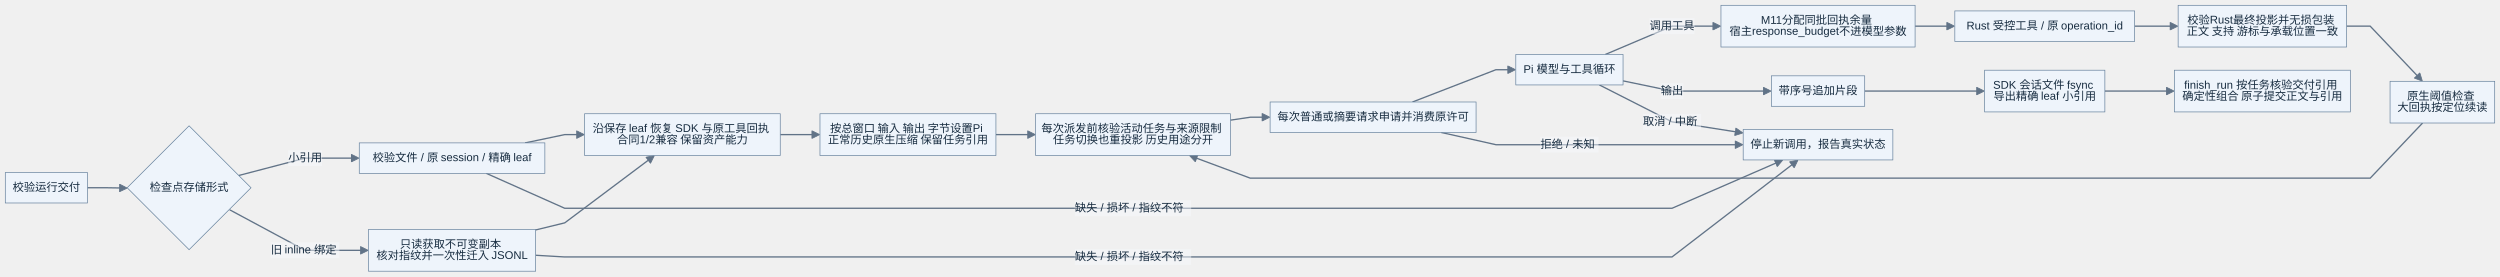
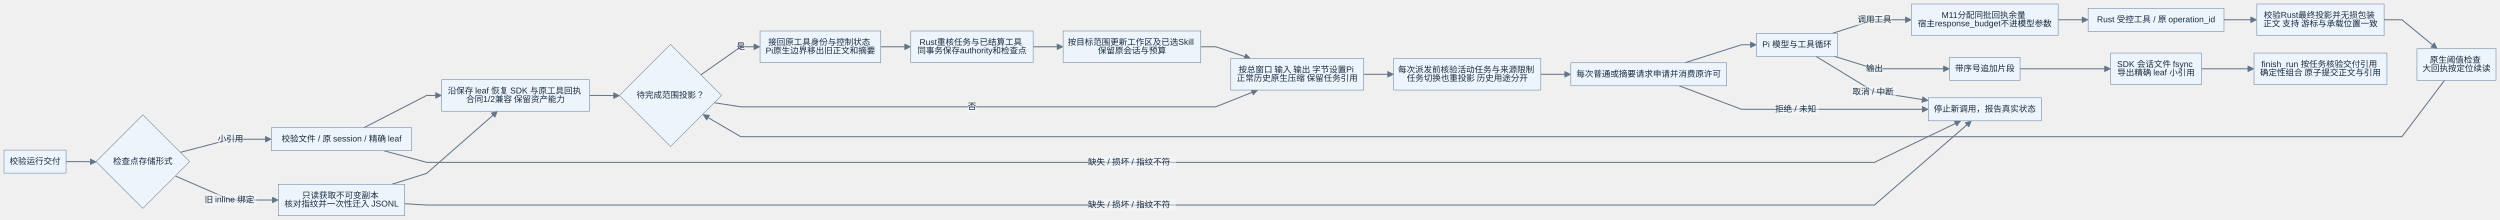
- <svg xmlns="http://www.w3.org/2000/svg" aria-roledescription="flowchart-v2" role="graphics-document document" viewBox="-8 -8 3774.891 417.5" height="417.5" width="3774.891" id="diagramF11">
+ <svg xmlns="http://www.w3.org/2000/svg" aria-roledescription="flowchart-v2" role="graphics-document document" viewBox="-8 -8 4996.766 439.25" height="439.25" width="4996.766" id="diagramF11">
  <style>#diagramF11{font-family:PingFang SC,Microsoft YaHei,Arial,sans-serif;font-size:17px;fill:#172c40;}#diagramF11 .error-icon{fill:#ffffff;}#diagramF11 .error-text{fill:#000000;stroke:#000000;}#diagramF11 .edge-thickness-normal{stroke-width:2px;}#diagramF11 .edge-thickness-thick{stroke-width:3.5px;}#diagramF11 .edge-pattern-solid{stroke-dasharray:0;}#diagramF11 .edge-pattern-dashed{stroke-dasharray:3;}#diagramF11 .edge-pattern-dotted{stroke-dasharray:2;}#diagramF11 .marker{fill:#617387;stroke:#617387;}#diagramF11 .marker.cross{stroke:#617387;}#diagramF11 svg{font-family:PingFang SC,Microsoft YaHei,Arial,sans-serif;font-size:17px;}#diagramF11 .label{font-family:PingFang SC,Microsoft YaHei,Arial,sans-serif;color:#172c40;}#diagramF11 .cluster-label text{fill:#000000;}#diagramF11 .cluster-label span,#diagramF11 p{color:#000000;}#diagramF11 .label text,#diagramF11 span,#diagramF11 p{fill:#172c40;color:#172c40;}#diagramF11 .node rect,#diagramF11 .node circle,#diagramF11 .node ellipse,#diagramF11 .node polygon,#diagramF11 .node path{fill:#eef4fb;stroke:#607c99;stroke-width:1px;}#diagramF11 .flowchart-label text{text-anchor:middle;}#diagramF11 .node .katex path{fill:#000;stroke:#000;stroke-width:1px;}#diagramF11 .node .label{text-align:center;}#diagramF11 .node.clickable{cursor:pointer;}#diagramF11 .arrowheadPath{fill:#0b0b0b;}#diagramF11 .edgePath .path{stroke:#617387;stroke-width:2.0px;}#diagramF11 .flowchart-link{stroke:#617387;fill:none;}#diagramF11 .edgeLabel{background-color:#f5f8fb;text-align:center;}#diagramF11 .edgeLabel rect{opacity:0.5;background-color:#f5f8fb;fill:#f5f8fb;}#diagramF11 .labelBkg{background-color:rgba(245, 248, 251, 0.5);}#diagramF11 .cluster rect{fill:#f7f9fc;stroke:#bccbd9;stroke-width:1px;}#diagramF11 .cluster text{fill:#000000;}#diagramF11 .cluster span,#diagramF11 p{color:#000000;}#diagramF11 div.mermaidTooltip{position:absolute;text-align:center;max-width:200px;padding:2px;font-family:PingFang SC,Microsoft YaHei,Arial,sans-serif;font-size:12px;background:#ffffff;border:1px solid hsl(0, 0%, 90%);border-radius:2px;pointer-events:none;z-index:100;}#diagramF11 .flowchartTitleText{text-anchor:middle;font-size:18px;fill:#172c40;}#diagramF11 :root{--mermaid-font-family:PingFang SC,Microsoft YaHei,Arial,sans-serif;}</style>
  <g>
    <marker orient="auto" markerHeight="12" markerWidth="12" markerUnits="userSpaceOnUse" refY="5" refX="6" viewBox="0 0 10 10" class="marker flowchart" id="diagramF11_flowchart-pointEnd">
      <path style="stroke-width: 1; stroke-dasharray: 1, 0;" class="arrowMarkerPath" d="M 0 0 L 10 5 L 0 10 z" />
    </marker>
    <marker orient="auto" markerHeight="12" markerWidth="12" markerUnits="userSpaceOnUse" refY="5" refX="4.5" viewBox="0 0 10 10" class="marker flowchart" id="diagramF11_flowchart-pointStart">
      <path style="stroke-width: 1; stroke-dasharray: 1, 0;" class="arrowMarkerPath" d="M 0 5 L 10 10 L 10 0 z" />
    </marker>
    <marker orient="auto" markerHeight="11" markerWidth="11" markerUnits="userSpaceOnUse" refY="5" refX="11" viewBox="0 0 10 10" class="marker flowchart" id="diagramF11_flowchart-circleEnd">
      <circle style="stroke-width: 1; stroke-dasharray: 1, 0;" class="arrowMarkerPath" r="5" cy="5" cx="5" />
    </marker>
    <marker orient="auto" markerHeight="11" markerWidth="11" markerUnits="userSpaceOnUse" refY="5" refX="-1" viewBox="0 0 10 10" class="marker flowchart" id="diagramF11_flowchart-circleStart">
      <circle style="stroke-width: 1; stroke-dasharray: 1, 0;" class="arrowMarkerPath" r="5" cy="5" cx="5" />
    </marker>
    <marker orient="auto" markerHeight="11" markerWidth="11" markerUnits="userSpaceOnUse" refY="5.2" refX="12" viewBox="0 0 11 11" class="marker cross flowchart" id="diagramF11_flowchart-crossEnd">
      <path style="stroke-width: 2; stroke-dasharray: 1, 0;" class="arrowMarkerPath" d="M 1,1 l 9,9 M 10,1 l -9,9" />
    </marker>
    <marker orient="auto" markerHeight="11" markerWidth="11" markerUnits="userSpaceOnUse" refY="5.2" refX="-1" viewBox="0 0 11 11" class="marker cross flowchart" id="diagramF11_flowchart-crossStart">
      <path style="stroke-width: 2; stroke-dasharray: 1, 0;" class="arrowMarkerPath" d="M 1,1 l 9,9 M 10,1 l -9,9" />
    </marker>
    <g class="root">
      <g class="clusters" />
      <g class="edgePaths">
-         <path marker-end="url(#diagramF11_flowchart-pointEnd)" style="fill:none;" class="edge-thickness-normal edge-pattern-solid flowchart-link LS-A LE-Storage" id="L-A-Storage-0" d="M124,275.5L154,275.5L179.201,275.913" />
-         <path marker-end="url(#diagramF11_flowchart-pointEnd)" style="fill:none;" class="edge-thickness-normal edge-pattern-solid flowchart-link LS-Storage LE-Open" id="L-Storage-Open-0" d="M352.48,256.98L452.734,230.75L529.169,230.75" />
-         <path marker-end="url(#diagramF11_flowchart-pointEnd)" style="fill:none;" class="edge-thickness-normal edge-pattern-solid flowchart-link LS-Storage LE-Read" id="L-Storage-Read-0" d="M338.743,308.757L452.734,370L543.067,370" />
-         <path marker-end="url(#diagramF11_flowchart-pointEnd)" style="fill:none;" class="edge-thickness-normal edge-pattern-solid flowchart-link LS-Open LE-B" id="L-Open-B-0" d="M784.816,207.75L844.719,195.25L869.419,195.25" />
-         <path marker-end="url(#diagramF11_flowchart-pointEnd)" style="fill:none;" class="edge-thickness-normal edge-pattern-solid flowchart-link LS-Read LE-B" id="L-Read-B-0" d="M800.82,339.209L844.719,328.5L976.173,229.93" />
-         <path marker-end="url(#diagramF11_flowchart-pointEnd)" style="fill:none;" class="edge-thickness-normal edge-pattern-solid flowchart-link LS-B LE-Capacity" id="L-B-Capacity-0" d="M1170.125,195.25L1200.125,195.25L1224.825,195.25" />
-         <path marker-end="url(#diagramF11_flowchart-pointEnd)" style="fill:none;" class="edge-thickness-normal edge-pattern-solid flowchart-link LS-Capacity LE-Scope" id="L-Capacity-Scope-0" d="M1495.797,195.25L1525.797,195.25L1550.497,195.25" />
-         <path marker-end="url(#diagramF11_flowchart-pointEnd)" style="fill:none;" class="edge-thickness-normal edge-pattern-solid flowchart-link LS-Scope LE-C" id="L-Scope-C-0" d="M1849.797,173.449L1879.797,169L1904.497,169" />
-         <path marker-end="url(#diagramF11_flowchart-pointEnd)" style="fill:none;" class="edge-thickness-normal edge-pattern-solid flowchart-link LS-C LE-D" id="L-C-D-0" d="M2124.76,146L2250.797,97.25L2275.497,97.25" />
-         <path marker-end="url(#diagramF11_flowchart-pointEnd)" style="fill:none;" class="edge-thickness-normal edge-pattern-solid flowchart-link LS-D LE-Budget" id="L-D-Budget-0" d="M2415.945,74.25L2516.648,31.5L2585.263,31.5" />
-         <path marker-end="url(#diagramF11_flowchart-pointEnd)" style="fill:none;" class="edge-thickness-normal edge-pattern-solid flowchart-link LS-Budget LE-E" id="L-Budget-E-0" d="M2883.703,31.5L2913.703,31.5L2938.403,31.5" />
-         <path marker-end="url(#diagramF11_flowchart-pointEnd)" style="fill:none;" class="edge-thickness-normal edge-pattern-solid flowchart-link LS-E LE-Visible" id="L-E-Visible-0" d="M3215.219,31.5L3245.219,31.5L3275.591,31.5" />
-         <path marker-end="url(#diagramF11_flowchart-pointEnd)" style="fill:none;" class="edge-thickness-normal edge-pattern-solid flowchart-link LS-Visible LE-Native" id="L-Visible-Native-0" d="M3535.219,31.5L3570.891,31.5L3646.319,110.907" />
-         <path marker-end="url(#diagramF11_flowchart-pointEnd)" style="fill:none;" class="edge-thickness-normal edge-pattern-solid flowchart-link LS-Native LE-Scope" id="L-Native-Scope-0" d="M3649.969,177.75L3570.891,261L3408.055,261L3245.219,261L3079.461,261L2913.703,261L2737.133,261L2516.648,261L2361.766,261L2250.797,261L2065.297,261L1879.797,261L1792.564,228.596" />
-         <path marker-end="url(#diagramF11_flowchart-pointEnd)" style="fill:none;" class="edge-thickness-normal edge-pattern-solid flowchart-link LS-D LE-F" id="L-D-F-0" d="M2442.734,114.109L2516.648,129.5L2661.333,129.5" />
-         <path marker-end="url(#diagramF11_flowchart-pointEnd)" style="fill:none;" class="edge-thickness-normal edge-pattern-solid flowchart-link LS-F LE-Sync" id="L-F-Sync-0" d="M2807.633,129.5L2913.703,129.5L2983.356,129.5" />
-         <path marker-end="url(#diagramF11_flowchart-pointEnd)" style="fill:none;" class="edge-thickness-normal edge-pattern-solid flowchart-link LS-Sync LE-G" id="L-Sync-G-0" d="M3170.266,129.5L3245.219,129.5L3269.919,129.5" />
-         <path marker-end="url(#diagramF11_flowchart-pointEnd)" style="fill:none;" class="edge-thickness-normal edge-pattern-solid flowchart-link LS-Open LE-H" id="L-Open-H-0" d="M726.249,253.75L844.719,306.5L1022.422,306.5L1200.125,306.5L1362.961,306.5L1525.797,306.5L1702.797,306.5L1879.797,306.5L2065.297,306.5L2250.797,306.5L2361.766,306.5L2516.648,306.5L2679.449,235.616" />
-         <path marker-end="url(#diagramF11_flowchart-pointEnd)" style="fill:none;" class="edge-thickness-normal edge-pattern-solid flowchart-link LS-Read LE-H" id="L-Read-H-0" d="M800.82,377.42L844.719,380L1022.422,380L1200.125,380L1362.961,380L1525.797,380L1702.797,380L1879.797,380L2065.297,380L2250.797,380L2361.766,380L2516.648,380L2703.013,236.73" />
-         <path marker-end="url(#diagramF11_flowchart-pointEnd)" style="fill:none;" class="edge-thickness-normal edge-pattern-solid flowchart-link LS-C LE-H" id="L-C-H-0" d="M2168.104,192L2250.797,210.5L2361.766,210.5L2516.648,210.5L2618.833,210.5" />
-         <path marker-end="url(#diagramF11_flowchart-pointEnd)" style="fill:none;" class="edge-thickness-normal edge-pattern-solid flowchart-link LS-D LE-H" id="L-D-H-0" d="M2407.001,120.25L2516.648,176L2618.897,191.999" />
+         <path marker-end="url(#diagramF11_flowchart-pointEnd)" style="fill:none;" class="edge-thickness-normal edge-pattern-solid flowchart-link LS-A LE-Storage" id="L-A-Storage-0" d="M124,315L154,315L179.201,315.413" />
+         <path marker-end="url(#diagramF11_flowchart-pointEnd)" style="fill:none;" class="edge-thickness-normal edge-pattern-solid flowchart-link LS-Storage LE-Open" id="L-Storage-Open-0" d="M352.48,296.48L452.734,270.25L529.169,270.25" />
+         <path marker-end="url(#diagramF11_flowchart-pointEnd)" style="fill:none;" class="edge-thickness-normal edge-pattern-solid flowchart-link LS-Storage LE-Read" id="L-Storage-Read-0" d="M343.022,343.978L452.734,391.75L543.067,391.75" />
+         <path marker-end="url(#diagramF11_flowchart-pointEnd)" style="fill:none;" class="edge-thickness-normal edge-pattern-solid flowchart-link LS-Open LE-B" id="L-Open-B-0" d="M719.312,247.25L844.719,182.75L869.419,182.75" />
+         <path marker-end="url(#diagramF11_flowchart-pointEnd)" style="fill:none;" class="edge-thickness-normal edge-pattern-solid flowchart-link LS-Read LE-B" id="L-Read-B-0" d="M775.231,360.25L844.719,338.5L982.496,217.743" />
+         <path marker-end="url(#diagramF11_flowchart-pointEnd)" style="fill:none;" class="edge-thickness-normal edge-pattern-solid flowchart-link LS-B LE-Projection" id="L-B-Projection-0" d="M1170.125,182.75L1200.125,182.75L1225.326,183.163" />
+         <path marker-end="url(#diagramF11_flowchart-pointEnd)" style="fill:none;" class="edge-thickness-normal edge-pattern-solid flowchart-link LS-Projection LE-Reset" id="L-Projection-Reset-0" d="M1392.903,141.528L1472.625,85.5L1505.825,85.5" />
+         <path marker-end="url(#diagramF11_flowchart-pointEnd)" style="fill:none;" class="edge-thickness-normal edge-pattern-solid flowchart-link LS-Reset LE-Refresh" id="L-Reset-Refresh-0" d="M1752.406,85.5L1782.406,85.5L1807.106,85.5" />
+         <path marker-end="url(#diagramF11_flowchart-pointEnd)" style="fill:none;" class="edge-thickness-normal edge-pattern-solid flowchart-link LS-Refresh LE-Assets" id="L-Refresh-Assets-0" d="M2056.906,85.5L2086.906,85.5L2111.606,85.5" />
+         <path marker-end="url(#diagramF11_flowchart-pointEnd)" style="fill:none;" class="edge-thickness-normal edge-pattern-solid flowchart-link LS-Assets LE-Capacity" id="L-Assets-Capacity-0" d="M2392,85.5L2422,85.5L2486.554,107.304" />
+         <path marker-end="url(#diagramF11_flowchart-pointEnd)" style="fill:none;" class="edge-thickness-normal edge-pattern-solid flowchart-link LS-Projection LE-Capacity" id="L-Projection-Capacity-0" d="M1420.411,197.464L1472.625,205.5L1631.766,205.5L1782.406,205.5L1934.656,205.5L2086.906,205.5L2254.453,205.5L2422,205.5L2501.001,173.965" />
+         <path marker-end="url(#diagramF11_flowchart-pointEnd)" style="fill:none;" class="edge-thickness-normal edge-pattern-solid flowchart-link LS-Capacity LE-Scope" id="L-Capacity-Scope-0" d="M2717.672,140.5L2747.672,140.5L2772.372,140.5" />
+         <path marker-end="url(#diagramF11_flowchart-pointEnd)" style="fill:none;" class="edge-thickness-normal edge-pattern-solid flowchart-link LS-Scope LE-C" id="L-Scope-C-0" d="M3071.672,140.5L3101.672,140.5L3126.372,140.5" />
+         <path marker-end="url(#diagramF11_flowchart-pointEnd)" style="fill:none;" class="edge-thickness-normal edge-pattern-solid flowchart-link LS-C LE-D" id="L-C-D-0" d="M3359.485,117.5L3472.672,81.5L3497.372,81.5" />
+         <path marker-end="url(#diagramF11_flowchart-pointEnd)" style="fill:none;" class="edge-thickness-normal edge-pattern-solid flowchart-link LS-D LE-Budget" id="L-D-Budget-0" d="M3654.887,58.5L3738.523,31.5L3807.138,31.5" />
+         <path marker-end="url(#diagramF11_flowchart-pointEnd)" style="fill:none;" class="edge-thickness-normal edge-pattern-solid flowchart-link LS-Budget LE-E" id="L-Budget-E-0" d="M4105.578,31.5L4135.578,31.5L4160.278,31.5" />
+         <path marker-end="url(#diagramF11_flowchart-pointEnd)" style="fill:none;" class="edge-thickness-normal edge-pattern-solid flowchart-link LS-E LE-Visible" id="L-E-Visible-0" d="M4437.094,31.5L4467.094,31.5L4497.466,31.5" />
+         <path marker-end="url(#diagramF11_flowchart-pointEnd)" style="fill:none;" class="edge-thickness-normal edge-pattern-solid flowchart-link LS-Visible LE-Native" id="L-Visible-Native-0" d="M4757.094,31.5L4792.766,31.5L4859.306,86.137" />
+         <path marker-end="url(#diagramF11_flowchart-pointEnd)" style="fill:none;" class="edge-thickness-normal edge-pattern-solid flowchart-link LS-Native LE-Projection" id="L-Native-Projection-0" d="M4877.963,152.5L4792.766,265.25L4629.93,265.25L4467.094,265.25L4301.336,265.25L4135.578,265.25L3959.008,265.25L3738.523,265.25L3583.641,265.25L3472.672,265.25L3287.172,265.25L3101.672,265.25L2924.672,265.25L2747.672,265.25L2584.836,265.25L2422,265.25L2254.453,265.25L2086.906,265.25L1934.656,265.25L1782.406,265.25L1631.766,265.25L1472.625,265.25L1401.465,223.66" />
+         <path marker-end="url(#diagramF11_flowchart-pointEnd)" style="fill:none;" class="edge-thickness-normal edge-pattern-solid flowchart-link LS-D LE-F" id="L-D-F-0" d="M3657.855,104.5L3738.523,129.5L3883.208,129.5" />
+         <path marker-end="url(#diagramF11_flowchart-pointEnd)" style="fill:none;" class="edge-thickness-normal edge-pattern-solid flowchart-link LS-F LE-Sync" id="L-F-Sync-0" d="M4029.508,129.5L4135.578,129.5L4205.231,129.5" />
+         <path marker-end="url(#diagramF11_flowchart-pointEnd)" style="fill:none;" class="edge-thickness-normal edge-pattern-solid flowchart-link LS-Sync LE-G" id="L-Sync-G-0" d="M4392.141,129.5L4467.094,129.5L4491.794,129.5" />
+         <path marker-end="url(#diagramF11_flowchart-pointEnd)" style="fill:none;" class="edge-thickness-normal edge-pattern-solid flowchart-link LS-Open LE-H" id="L-Open-H-0" d="M759.196,293.25L844.719,316.5L1022.422,316.5L1200.125,316.5L1332.125,316.5L1472.625,316.5L1631.766,316.5L1782.406,316.5L1934.656,316.5L2086.906,316.5L2254.453,316.5L2422,316.5L2584.836,316.5L2747.672,316.5L2924.672,316.5L3101.672,316.5L3287.172,316.5L3472.672,316.5L3583.641,316.5L3738.523,316.5L3906.39,235.796" />
+         <path marker-end="url(#diagramF11_flowchart-pointEnd)" style="fill:none;" class="edge-thickness-normal edge-pattern-solid flowchart-link LS-Read LE-H" id="L-Read-H-0" d="M800.82,399.17L844.719,401.75L1022.422,401.75L1200.125,401.75L1332.125,401.75L1472.625,401.75L1631.766,401.75L1782.406,401.75L1934.656,401.75L2086.906,401.75L2254.453,401.75L2422,401.75L2584.836,401.75L2747.672,401.75L2924.672,401.75L3101.672,401.75L3287.172,401.75L3472.672,401.75L3583.641,401.75L3738.523,401.75L3928.488,236.973" />
+         <path marker-end="url(#diagramF11_flowchart-pointEnd)" style="fill:none;" class="edge-thickness-normal edge-pattern-solid flowchart-link LS-C LE-H" id="L-C-H-0" d="M3348.122,163.5L3472.672,210.5L3583.641,210.5L3738.523,210.5L3840.708,210.5" />
+         <path marker-end="url(#diagramF11_flowchart-pointEnd)" style="fill:none;" class="edge-thickness-normal edge-pattern-solid flowchart-link LS-D LE-H" id="L-D-H-0" d="M3621.337,104.5L3738.523,176L3840.772,191.999" />
      </g>
      <g class="edgeLabels">
        <g class="edgeLabel">
          <g transform="translate(0, 0)" class="label">
            <rect height="0" width="0" ry="0" rx="0" />
            <text style="">
              <tspan class="row" x="0" dy="1em" xml:space="preserve" />
            </text>
          </g>
        </g>
-         <g transform="translate(452.7344, 230.75)" class="edgeLabel">
+         <g transform="translate(452.7344, 270.25)" class="edgeLabel">
          <g transform="translate(-25.5, -12)" class="label">
            <rect height="24" width="51" ry="0" rx="0" />
            <text style="">
              <tspan class="row" x="0" dy="1em" xml:space="preserve">小引用</tspan>
            </text>
          </g>
        </g>
-         <g transform="translate(452.7344, 370)" class="edgeLabel">
+         <g transform="translate(452.7344, 391.75)" class="edgeLabel">
          <g transform="translate(-51.73438, -12)" class="label">
            <rect height="24" width="103.469" ry="0" rx="0" />
            <text style="">
              <tspan class="row" x="0" dy="1em" xml:space="preserve">旧 inline 绑定</tspan>
            </text>
          </g>
        </g>
        <g class="edgeLabel">
          <g transform="translate(0, 0)" class="label">
            <rect height="0" width="0" ry="0" rx="0" />
            <text style="">
              <tspan class="row" x="0" dy="1em" xml:space="preserve" />
            </text>
          </g>
        </g>
        <g class="edgeLabel">
          <g transform="translate(0, 0)" class="label">
            <rect height="0" width="0" ry="0" rx="0" />
            <text style="">
              <tspan class="row" x="0" dy="1em" xml:space="preserve" />
            </text>
          </g>
        </g>
        <g class="edgeLabel">
          <g transform="translate(0, 0)" class="label">
            <rect height="0" width="0" ry="0" rx="0" />
            <text style="">
              <tspan class="row" x="0" dy="1em" xml:space="preserve" />
            </text>
          </g>
        </g>
-         <g class="edgeLabel">
-           <g transform="translate(0, 0)" class="label">
-             <rect height="0" width="0" ry="0" rx="0" />
-             <text style="">
-               <tspan class="row" x="0" dy="1em" xml:space="preserve" />
-             </text>
-           </g>
-         </g>
-         <g class="edgeLabel">
-           <g transform="translate(0, 0)" class="label">
-             <rect height="0" width="0" ry="0" rx="0" />
-             <text style="">
-               <tspan class="row" x="0" dy="1em" xml:space="preserve" />
-             </text>
-           </g>
-         </g>
-         <g class="edgeLabel">
-           <g transform="translate(0, 0)" class="label">
-             <rect height="0" width="0" ry="0" rx="0" />
-             <text style="">
-               <tspan class="row" x="0" dy="1em" xml:space="preserve" />
-             </text>
-           </g>
-         </g>
-         <g transform="translate(2516.648, 31.5)" class="edgeLabel">
+         <g transform="translate(1472.625, 85.5)" class="edgeLabel">
+           <g transform="translate(-8.5, -12)" class="label">
+             <rect height="24" width="17" ry="0" rx="0" />
+             <text style="">
+               <tspan class="row" x="0" dy="1em" xml:space="preserve">是</tspan>
+             </text>
+           </g>
+         </g>
+         <g class="edgeLabel">
+           <g transform="translate(0, 0)" class="label">
+             <rect height="0" width="0" ry="0" rx="0" />
+             <text style="">
+               <tspan class="row" x="0" dy="1em" xml:space="preserve" />
+             </text>
+           </g>
+         </g>
+         <g class="edgeLabel">
+           <g transform="translate(0, 0)" class="label">
+             <rect height="0" width="0" ry="0" rx="0" />
+             <text style="">
+               <tspan class="row" x="0" dy="1em" xml:space="preserve" />
+             </text>
+           </g>
+         </g>
+         <g class="edgeLabel">
+           <g transform="translate(0, 0)" class="label">
+             <rect height="0" width="0" ry="0" rx="0" />
+             <text style="">
+               <tspan class="row" x="0" dy="1em" xml:space="preserve" />
+             </text>
+           </g>
+         </g>
+         <g transform="translate(1934.656, 205.5)" class="edgeLabel">
+           <g transform="translate(-8.5, -12)" class="label">
+             <rect height="24" width="17" ry="0" rx="0" />
+             <text style="">
+               <tspan class="row" x="0" dy="1em" xml:space="preserve">否</tspan>
+             </text>
+           </g>
+         </g>
+         <g class="edgeLabel">
+           <g transform="translate(0, 0)" class="label">
+             <rect height="0" width="0" ry="0" rx="0" />
+             <text style="">
+               <tspan class="row" x="0" dy="1em" xml:space="preserve" />
+             </text>
+           </g>
+         </g>
+         <g class="edgeLabel">
+           <g transform="translate(0, 0)" class="label">
+             <rect height="0" width="0" ry="0" rx="0" />
+             <text style="">
+               <tspan class="row" x="0" dy="1em" xml:space="preserve" />
+             </text>
+           </g>
+         </g>
+         <g class="edgeLabel">
+           <g transform="translate(0, 0)" class="label">
+             <rect height="0" width="0" ry="0" rx="0" />
+             <text style="">
+               <tspan class="row" x="0" dy="1em" xml:space="preserve" />
+             </text>
+           </g>
+         </g>
+         <g transform="translate(3738.523, 31.5)" class="edgeLabel">
          <g transform="translate(-34, -12)" class="label">
            <rect height="24" width="68" ry="0" rx="0" />
            <text style="">
              <tspan class="row" x="0" dy="1em" xml:space="preserve">调用工具</tspan>
            </text>
          </g>
        </g>
        <g class="edgeLabel">
          <g transform="translate(0, 0)" class="label">
            <rect height="0" width="0" ry="0" rx="0" />
            <text style="">
              <tspan class="row" x="0" dy="1em" xml:space="preserve" />
            </text>
          </g>
        </g>
        <g class="edgeLabel">
          <g transform="translate(0, 0)" class="label">
            <rect height="0" width="0" ry="0" rx="0" />
            <text style="">
              <tspan class="row" x="0" dy="1em" xml:space="preserve" />
            </text>
          </g>
        </g>
        <g class="edgeLabel">
          <g transform="translate(0, 0)" class="label">
            <rect height="0" width="0" ry="0" rx="0" />
            <text style="">
              <tspan class="row" x="0" dy="1em" xml:space="preserve" />
            </text>
          </g>
        </g>
        <g class="edgeLabel">
          <g transform="translate(0, 0)" class="label">
            <rect height="0" width="0" ry="0" rx="0" />
            <text style="">
              <tspan class="row" x="0" dy="1em" xml:space="preserve" />
            </text>
          </g>
        </g>
-         <g transform="translate(2516.648, 129.5)" class="edgeLabel">
+         <g transform="translate(3738.523, 129.5)" class="edgeLabel">
          <g transform="translate(-17, -12)" class="label">
            <rect height="24" width="34" ry="0" rx="0" />
            <text style="">
              <tspan class="row" x="0" dy="1em" xml:space="preserve">输出</tspan>
            </text>
          </g>
        </g>
        <g class="edgeLabel">
          <g transform="translate(0, 0)" class="label">
            <rect height="0" width="0" ry="0" rx="0" />
            <text style="">
              <tspan class="row" x="0" dy="1em" xml:space="preserve" />
            </text>
          </g>
        </g>
        <g class="edgeLabel">
          <g transform="translate(0, 0)" class="label">
            <rect height="0" width="0" ry="0" rx="0" />
            <text style="">
              <tspan class="row" x="0" dy="1em" xml:space="preserve" />
            </text>
          </g>
        </g>
-         <g transform="translate(1702.797, 306.5)" class="edgeLabel">
+         <g transform="translate(2254.453, 316.5)" class="edgeLabel">
          <g transform="translate(-87.82812, -12)" class="label">
            <rect height="24" width="175.656" ry="0" rx="0" />
            <text style="">
              <tspan class="row" x="0" dy="1em" xml:space="preserve">缺失 / 损坏 / 指纹不符</tspan>
            </text>
          </g>
        </g>
-         <g transform="translate(1702.797, 380)" class="edgeLabel">
+         <g transform="translate(2254.453, 401.75)" class="edgeLabel">
          <g transform="translate(-87.82812, -12)" class="label">
            <rect height="24" width="175.656" ry="0" rx="0" />
            <text style="">
              <tspan class="row" x="0" dy="1em" xml:space="preserve">缺失 / 损坏 / 指纹不符</tspan>
            </text>
          </g>
        </g>
-         <g transform="translate(2361.766, 210.5)" class="edgeLabel">
+         <g transform="translate(3583.641, 210.5)" class="edgeLabel">
          <g transform="translate(-43.91406, -12)" class="label">
            <rect height="24" width="87.828" ry="0" rx="0" />
            <text style="">
              <tspan class="row" x="0" dy="1em" xml:space="preserve">拒绝 / 未知</tspan>
            </text>
          </g>
        </g>
-         <g transform="translate(2516.648, 176)" class="edgeLabel">
+         <g transform="translate(3738.523, 176)" class="edgeLabel">
          <g transform="translate(-43.91406, -12)" class="label">
            <rect height="24" width="87.828" ry="0" rx="0" />
            <text style="">
              <tspan class="row" x="0" dy="1em" xml:space="preserve">取消 / 中断</tspan>
            </text>
          </g>
        </g>
      </g>
      <g class="nodes">
-         <g transform="translate(62, 275.5)" data-id="A" data-node="true" id="flowchart-A-453" class="node default default flowchart-label">
+         <g transform="translate(62, 315)" data-id="A" data-node="true" id="flowchart-A-453" class="node default default flowchart-label">
          <rect height="46" width="124" y="-23" x="-62" ry="0" rx="0" style="" class="basic label-container" />
          <g transform="translate(0, -12)" style="" class="label">
            <rect />
            <text style="">
              <tspan class="row" x="0" dy="1em" xml:space="preserve">校验运行交付</tspan>
            </text>
          </g>
        </g>
-         <g transform="translate(277.5, 275.5)" data-id="Storage" data-node="true" id="flowchart-Storage-454" class="node default default flowchart-label">
+         <g transform="translate(277.5, 315)" data-id="Storage" data-node="true" id="flowchart-Storage-454" class="node default default flowchart-label">
          <polygon style="" transform="translate(-93.5,93.5)" class="label-container" points="93.5,0 187,-93.5 93.5,-187 0,-93.5" />
          <g transform="translate(0, -12)" style="" class="label">
            <rect />
            <text style="">
              <tspan class="row" x="0" dy="1em" xml:space="preserve">检查点存储形式</tspan>
            </text>
          </g>
        </g>
-         <g transform="translate(674.5938, 230.75)" data-id="Open" data-node="true" id="flowchart-Open-456" class="node default default flowchart-label">
+         <g transform="translate(674.5938, 270.25)" data-id="Open" data-node="true" id="flowchart-Open-456" class="node default default flowchart-label">
          <rect height="46" width="280.25" y="-23" x="-140.125" ry="0" rx="0" style="" class="basic label-container" />
          <g transform="translate(0, -12)" style="" class="label">
            <rect />
            <text style="">
              <tspan class="row" x="0" dy="1em" xml:space="preserve">校验文件 / 原 session / 精确 leaf</tspan>
            </text>
          </g>
        </g>
-         <g transform="translate(674.5938, 370)" data-id="Read" data-node="true" id="flowchart-Read-458" class="node default default flowchart-label">
+         <g transform="translate(674.5938, 391.75)" data-id="Read" data-node="true" id="flowchart-Read-458" class="node default default flowchart-label">
          <rect height="63" width="252.453" y="-31.5" x="-126.227" ry="0" rx="0" style="" class="basic label-container" />
          <g transform="translate(0, -20.5)" style="" class="label">
            <rect />
            <text style="">
              <tspan class="row" x="0" dy="1em" xml:space="preserve">只读获取不可变副本</tspan>
              <tspan class="row" x="0" dy="1em" xml:space="preserve">核对指纹并一次性迁入 JSONL</tspan>
            </text>
          </g>
        </g>
-         <g transform="translate(1022.422, 195.25)" data-id="B" data-node="true" id="flowchart-B-461" class="node default default flowchart-label">
+         <g transform="translate(1022.422, 182.75)" data-id="B" data-node="true" id="flowchart-B-461" class="node default default flowchart-label">
          <rect height="63" width="295.406" y="-31.5" x="-147.703" ry="0" rx="0" style="" class="basic label-container" />
          <g transform="translate(0, -20.5)" style="" class="label">
            <rect />
            <text style="">
              <tspan class="row" x="0" dy="1em" xml:space="preserve">沿保存 leaf 恢复 SDK 与原工具回执</tspan>
              <tspan class="row" x="0" dy="1em" xml:space="preserve">合同1/2兼容 保留资产能力</tspan>
            </text>
          </g>
        </g>
-         <g transform="translate(1362.961, 195.25)" data-id="Capacity" data-node="true" id="flowchart-Capacity-463" class="node default default flowchart-label">
+         <g transform="translate(1332.125, 182.75)" data-id="Projection" data-node="true" id="flowchart-Projection-463" class="node default default flowchart-label">
+           <polygon style="" transform="translate(-102,102)" class="label-container" points="102,0 204,-102 102,-204 0,-102" />
+           <g transform="translate(0, -12)" style="" class="label">
+             <rect />
+             <text style="">
+               <tspan class="row" x="0" dy="1em" xml:space="preserve">待完成范围投影？</tspan>
+             </text>
+           </g>
+         </g>
+         <g transform="translate(1631.766, 85.5)" data-id="Reset" data-node="true" id="flowchart-Reset-465" class="node default default flowchart-label">
+           <rect height="63" width="241.281" y="-31.5" x="-120.641" ry="0" rx="0" style="" class="basic label-container" />
+           <g transform="translate(0, -20.5)" style="" class="label">
+             <rect />
+             <text style="">
+               <tspan class="row" x="0" dy="1em" xml:space="preserve">接回原工具身份与控制状态</tspan>
+               <tspan class="row" x="0" dy="1em" xml:space="preserve">Pi原生边界移出旧正文和摘要</tspan>
+             </text>
+           </g>
+         </g>
+         <g transform="translate(1934.656, 85.5)" data-id="Refresh" data-node="true" id="flowchart-Refresh-467" class="node default default flowchart-label">
+           <rect height="63" width="244.5" y="-31.5" x="-122.25" ry="0" rx="0" style="" class="basic label-container" />
+           <g transform="translate(0, -20.5)" style="" class="label">
+             <rect />
+             <text style="">
+               <tspan class="row" x="0" dy="1em" xml:space="preserve">Rust重核任务与已结算工具</tspan>
+               <tspan class="row" x="0" dy="1em" xml:space="preserve">同事务保存authority和检查点</tspan>
+             </text>
+           </g>
+         </g>
+         <g transform="translate(2254.453, 85.5)" data-id="Assets" data-node="true" id="flowchart-Assets-469" class="node default default flowchart-label">
+           <rect height="63" width="275.094" y="-31.5" x="-137.547" ry="0" rx="0" style="" class="basic label-container" />
+           <g transform="translate(0, -20.5)" style="" class="label">
+             <rect />
+             <text style="">
+               <tspan class="row" x="0" dy="1em" xml:space="preserve">按目标范围更新工作区及已选Skill</tspan>
+               <tspan class="row" x="0" dy="1em" xml:space="preserve">保留原会话与预算</tspan>
+             </text>
+           </g>
+         </g>
+         <g transform="translate(2584.836, 140.5)" data-id="Capacity" data-node="true" id="flowchart-Capacity-471" class="node default default flowchart-label">
          <rect height="63" width="265.672" y="-31.5" x="-132.836" ry="0" rx="0" style="" class="basic label-container" />
          <g transform="translate(0, -20.5)" style="" class="label">
            <rect />
            <text style="">
              <tspan class="row" x="0" dy="1em" xml:space="preserve">按总窗口 输入 输出 字节设置Pi</tspan>
              <tspan class="row" x="0" dy="1em" xml:space="preserve">正常历史原生压缩 保留任务引用</tspan>
            </text>
          </g>
        </g>
-         <g transform="translate(1702.797, 195.25)" data-id="Scope" data-node="true" id="flowchart-Scope-465" class="node default default flowchart-label">
+         <g transform="translate(2924.672, 140.5)" data-id="Scope" data-node="true" id="flowchart-Scope-475" class="node default default flowchart-label">
          <rect height="63" width="294" y="-31.5" x="-147" ry="0" rx="0" style="" class="basic label-container" />
          <g transform="translate(0, -20.5)" style="" class="label">
            <rect />
            <text style="">
              <tspan class="row" x="0" dy="1em" xml:space="preserve">每次派发前核验活动任务与来源限制</tspan>
              <tspan class="row" x="0" dy="1em" xml:space="preserve">任务切换也重投影 历史用途分开</tspan>
            </text>
          </g>
        </g>
-         <g transform="translate(2065.297, 169)" data-id="C" data-node="true" id="flowchart-C-467" class="node default default flowchart-label">
+         <g transform="translate(3287.172, 140.5)" data-id="C" data-node="true" id="flowchart-C-477" class="node default default flowchart-label">
          <rect height="46" width="311" y="-23" x="-155.5" ry="0" rx="0" style="" class="basic label-container" />
          <g transform="translate(0, -12)" style="" class="label">
            <rect />
            <text style="">
              <tspan class="row" x="0" dy="1em" xml:space="preserve">每次普通或摘要请求申请并消费原许可</tspan>
            </text>
          </g>
        </g>
-         <g transform="translate(2361.766, 97.25)" data-id="D" data-node="true" id="flowchart-D-469" class="node default default flowchart-label">
+         <g transform="translate(3583.641, 81.5)" data-id="D" data-node="true" id="flowchart-D-479" class="node default default flowchart-label">
          <rect height="46" width="161.938" y="-23" x="-80.969" ry="0" rx="0" style="" class="basic label-container" />
          <g transform="translate(0, -12)" style="" class="label">
            <rect />
            <text style="">
              <tspan class="row" x="0" dy="1em" xml:space="preserve">Pi 模型与工具循环</tspan>
            </text>
          </g>
        </g>
-         <g transform="translate(2737.133, 31.5)" data-id="Budget" data-node="true" id="flowchart-Budget-471" class="node default default flowchart-label">
+         <g transform="translate(3959.008, 31.5)" data-id="Budget" data-node="true" id="flowchart-Budget-481" class="node default default flowchart-label">
          <rect height="63" width="293.141" y="-31.5" x="-146.57" ry="0" rx="0" style="" class="basic label-container" />
          <g transform="translate(0, -20.5)" style="" class="label">
            <rect />
            <text style="">
              <tspan class="row" x="0" dy="1em" xml:space="preserve">M11分配同批回执余量</tspan>
              <tspan class="row" x="0" dy="1em" xml:space="preserve">宿主response_budget不进模型参数</tspan>
            </text>
          </g>
        </g>
-         <g transform="translate(3079.461, 31.5)" data-id="E" data-node="true" id="flowchart-E-473" class="node default default flowchart-label">
+         <g transform="translate(4301.336, 31.5)" data-id="E" data-node="true" id="flowchart-E-483" class="node default default flowchart-label">
          <rect height="46" width="271.516" y="-23" x="-135.758" ry="0" rx="0" style="" class="basic label-container" />
          <g transform="translate(0, -12)" style="" class="label">
            <rect />
            <text style="">
              <tspan class="row" x="0" dy="1em" xml:space="preserve">Rust 受控工具 / 原 operation_id</tspan>
            </text>
          </g>
        </g>
-         <g transform="translate(3408.055, 31.5)" data-id="Visible" data-node="true" id="flowchart-Visible-475" class="node default default flowchart-label">
+         <g transform="translate(4629.93, 31.5)" data-id="Visible" data-node="true" id="flowchart-Visible-485" class="node default default flowchart-label">
          <rect height="63" width="254.328" y="-31.5" x="-127.164" ry="0" rx="0" style="" class="basic label-container" />
          <g transform="translate(0, -20.5)" style="" class="label">
            <rect />
            <text style="">
              <tspan class="row" x="0" dy="1em" xml:space="preserve">校验Rust最终投影并无损包装</tspan>
              <tspan class="row" x="0" dy="1em" xml:space="preserve">正文 支持 游标与承载位置一致</tspan>
            </text>
          </g>
        </g>
-         <g transform="translate(3679.891, 146.25)" data-id="Native" data-node="true" id="flowchart-Native-477" class="node default default flowchart-label">
+         <g transform="translate(4901.766, 121)" data-id="Native" data-node="true" id="flowchart-Native-487" class="node default default flowchart-label">
          <rect height="63" width="158" y="-31.5" x="-79" ry="0" rx="0" style="" class="basic label-container" />
          <g transform="translate(0, -20.5)" style="" class="label">
            <rect />
            <text style="">
              <tspan class="row" x="0" dy="1em" xml:space="preserve">原生阈值检查</tspan>
              <tspan class="row" x="0" dy="1em" xml:space="preserve">大回执按定位续读</tspan>
            </text>
          </g>
        </g>
-         <g transform="translate(2737.133, 129.5)" data-id="F" data-node="true" id="flowchart-F-481" class="node default default flowchart-label">
+         <g transform="translate(3959.008, 129.5)" data-id="F" data-node="true" id="flowchart-F-491" class="node default default flowchart-label">
          <rect height="46" width="141" y="-23" x="-70.5" ry="0" rx="0" style="" class="basic label-container" />
          <g transform="translate(0, -12)" style="" class="label">
            <rect />
            <text style="">
              <tspan class="row" x="0" dy="1em" xml:space="preserve">带序号追加片段</tspan>
            </text>
          </g>
        </g>
-         <g transform="translate(3079.461, 129.5)" data-id="Sync" data-node="true" id="flowchart-Sync-483" class="node default default flowchart-label">
+         <g transform="translate(4301.336, 129.5)" data-id="Sync" data-node="true" id="flowchart-Sync-493" class="node default default flowchart-label">
          <rect height="63" width="181.609" y="-31.5" x="-90.805" ry="0" rx="0" style="" class="basic label-container" />
          <g transform="translate(0, -20.5)" style="" class="label">
            <rect />
            <text style="">
              <tspan class="row" x="0" dy="1em" xml:space="preserve">SDK 会话文件 fsync</tspan>
              <tspan class="row" x="0" dy="1em" xml:space="preserve">导出精确 leaf 小引用</tspan>
            </text>
          </g>
        </g>
-         <g transform="translate(3408.055, 129.5)" data-id="G" data-node="true" id="flowchart-G-485" class="node default default flowchart-label">
+         <g transform="translate(4629.93, 129.5)" data-id="G" data-node="true" id="flowchart-G-495" class="node default default flowchart-label">
          <rect height="63" width="265.672" y="-31.5" x="-132.836" ry="0" rx="0" style="" class="basic label-container" />
          <g transform="translate(0, -20.5)" style="" class="label">
            <rect />
            <text style="">
              <tspan class="row" x="0" dy="1em" xml:space="preserve">finish_run 按任务核验交付引用</tspan>
              <tspan class="row" x="0" dy="1em" xml:space="preserve">确定性组合 原子提交正文与引用</tspan>
            </text>
          </g>
        </g>
-         <g transform="translate(2737.133, 210.5)" data-id="H" data-node="true" id="flowchart-H-488" class="node default default flowchart-label">
+         <g transform="translate(3959.008, 210.5)" data-id="H" data-node="true" id="flowchart-H-498" class="node default default flowchart-label">
          <rect height="46" width="226" y="-23" x="-113" ry="0" rx="0" style="" class="basic label-container" />
          <g transform="translate(0, -12)" style="" class="label">
            <rect />
            <text style="">
              <tspan class="row" x="0" dy="1em" xml:space="preserve">停止新调用，报告真实状态</tspan>
            </text>
          </g>
        </g>
      </g>
    </g>
  </g>
</svg>
